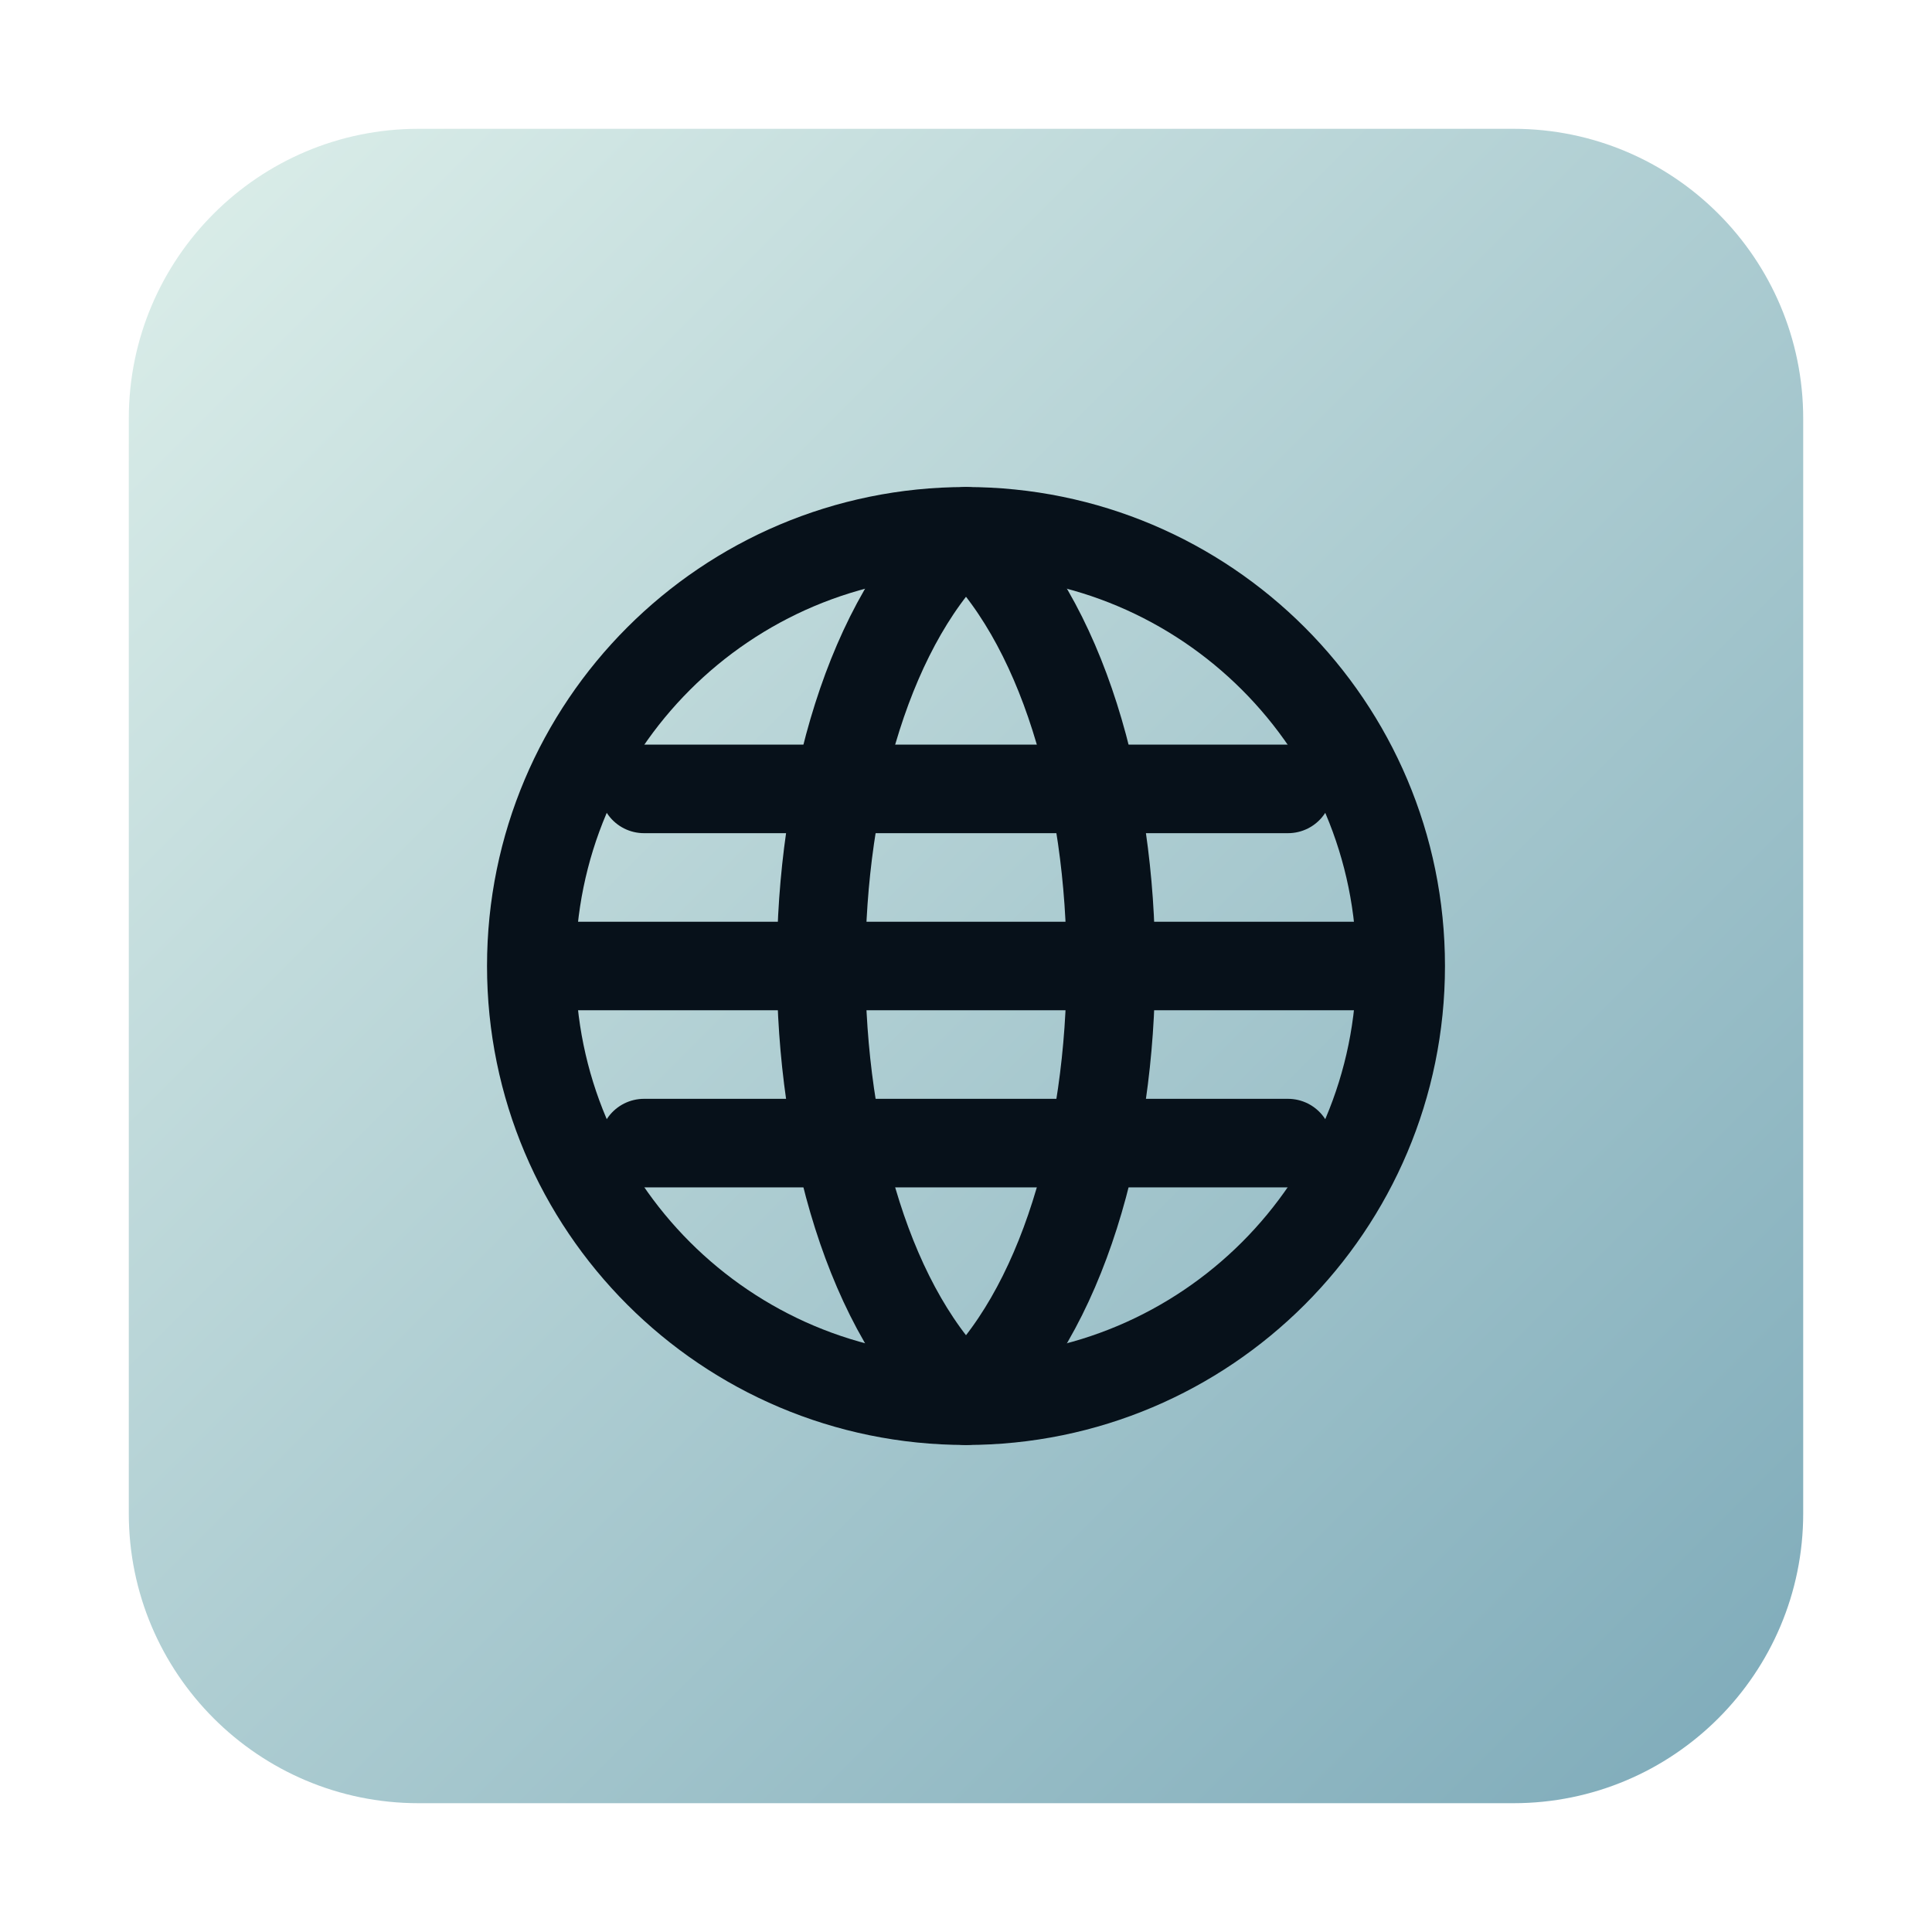
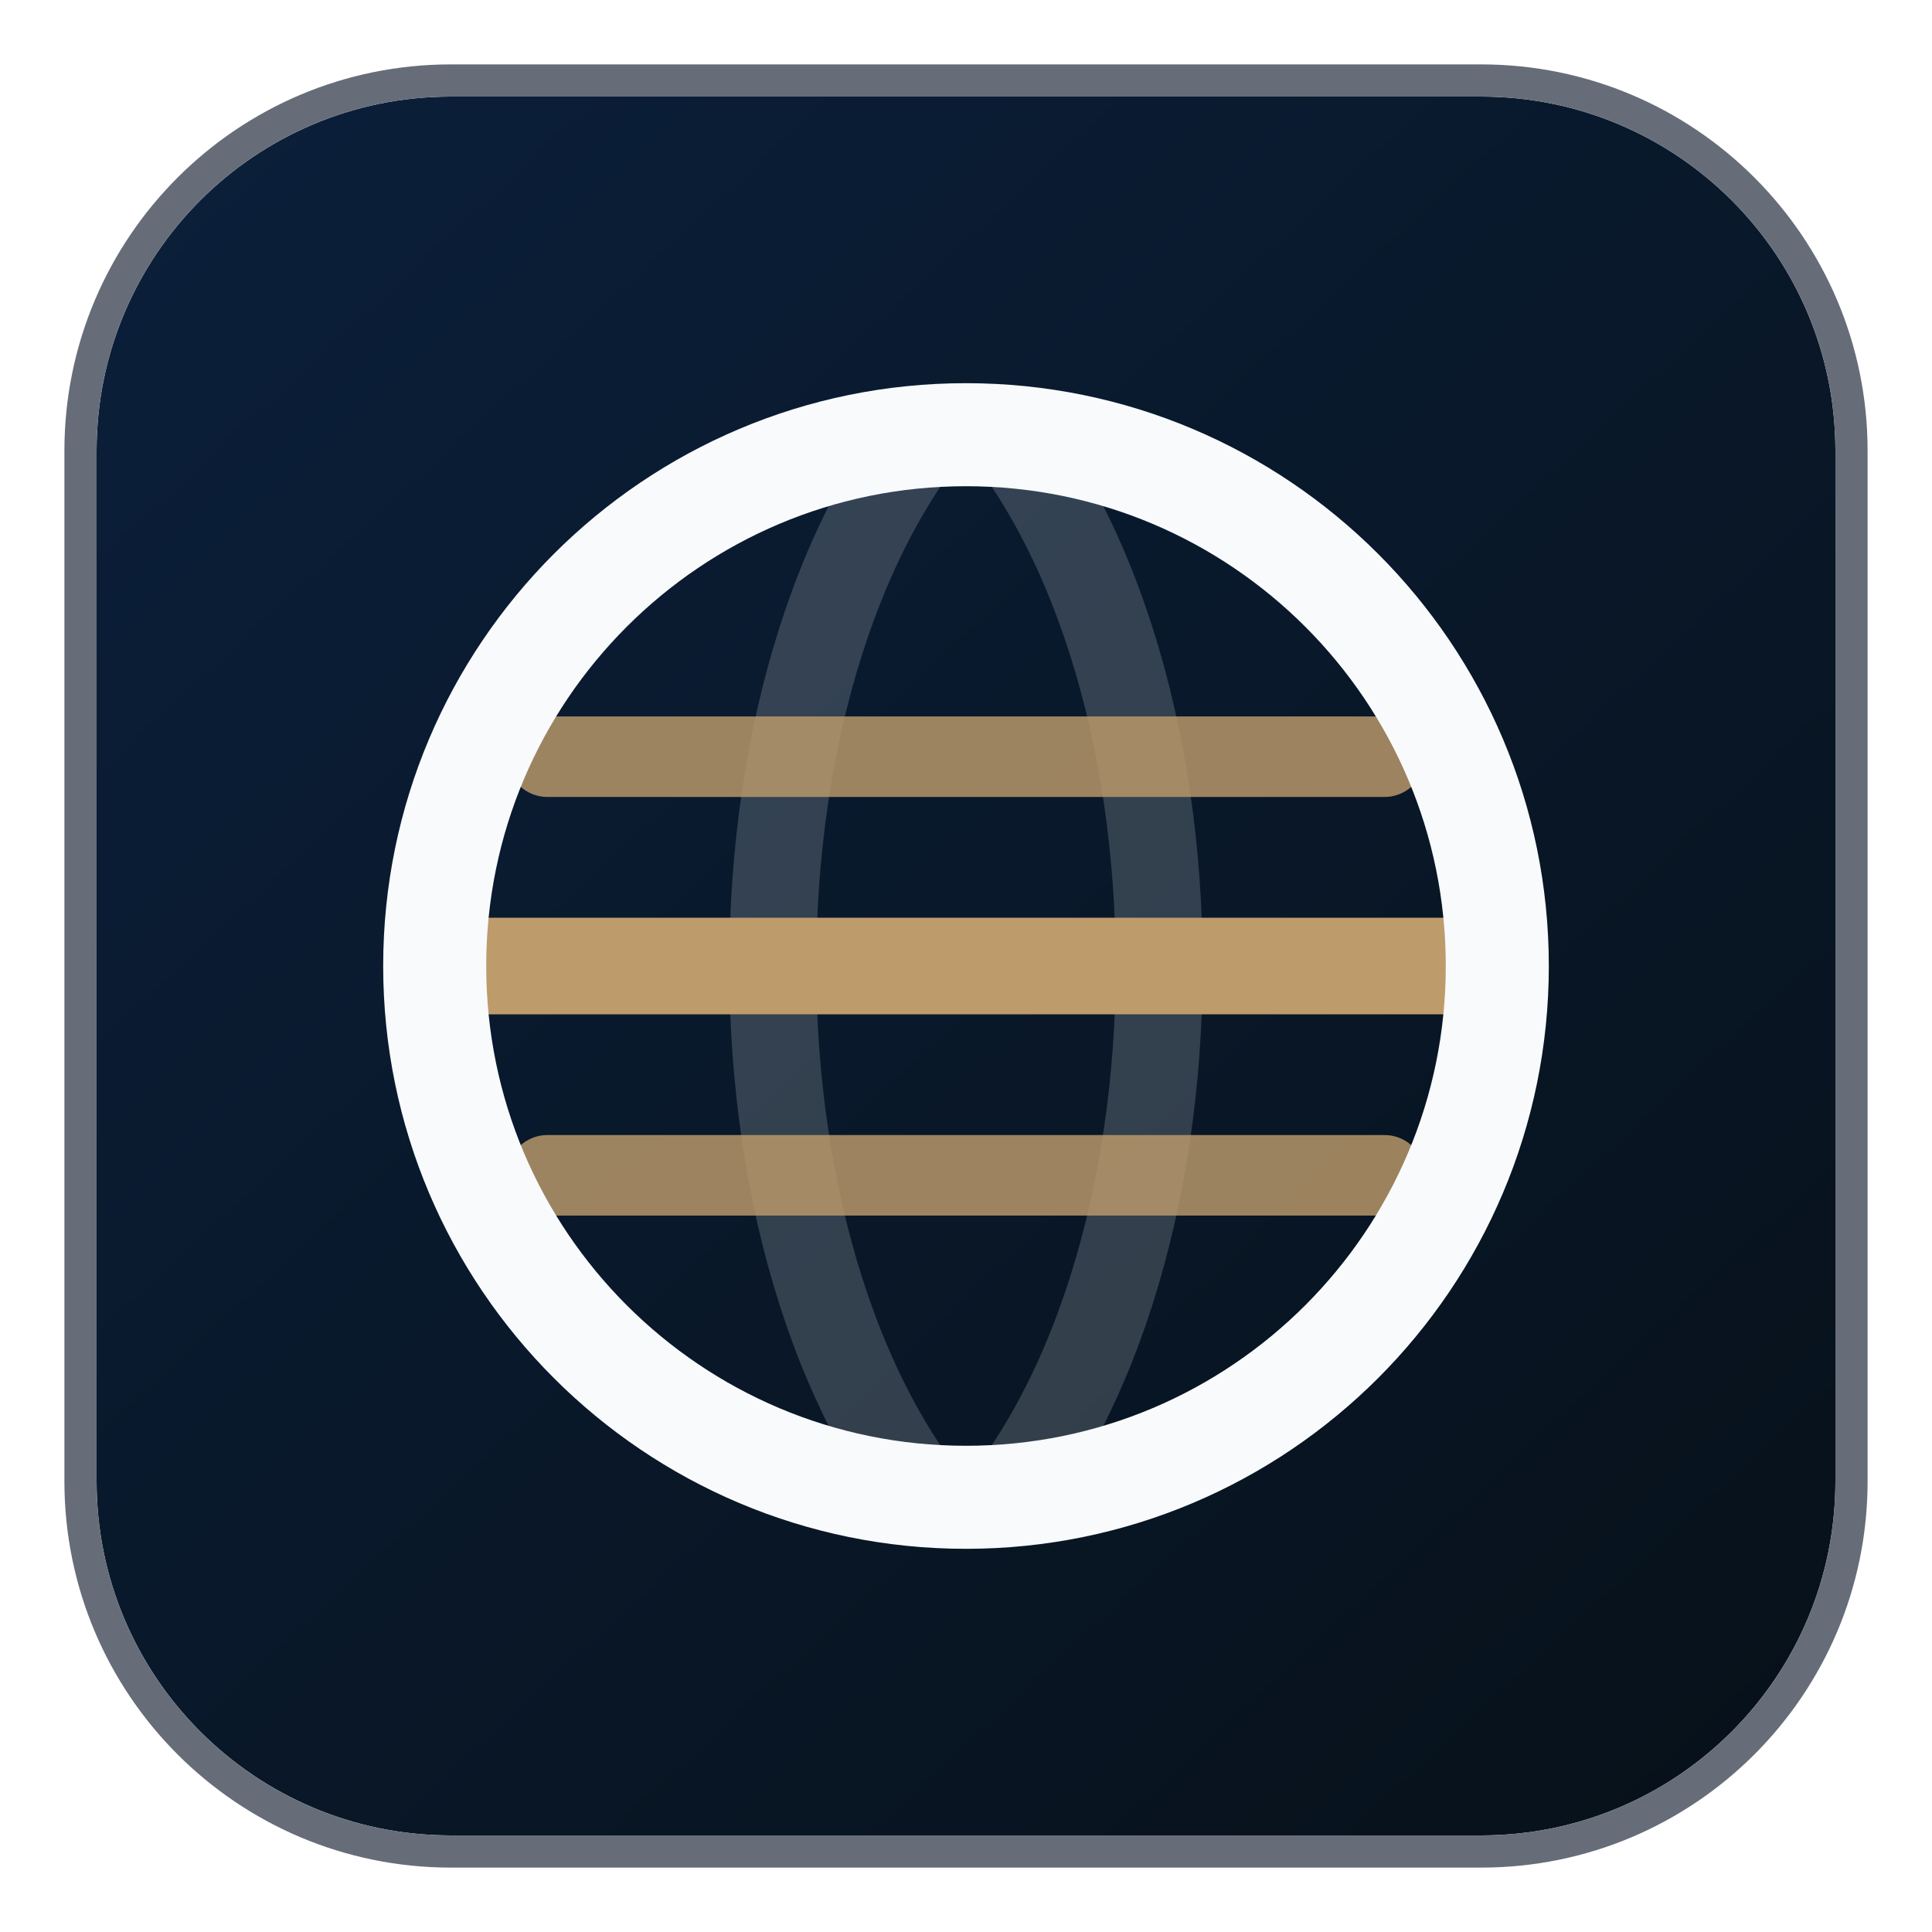
- <svg xmlns="http://www.w3.org/2000/svg" viewBox="0 0 120 120" fill="none">
+ <svg xmlns="http://www.w3.org/2000/svg" viewBox="0 0 120 120" fill="none" role="img" aria-label="Aevelum Passport globe logo mark">
  <defs>
-     <linearGradient id="accent" x1="8" y1="8" x2="112" y2="112" gradientUnits="userSpaceOnUse">
-       <stop offset="0%" stop-color="#DDEFEA" />
-       <stop offset="100%" stop-color="#7DAAB9" />
+     <linearGradient id="darkSurface" x1="12" y1="8" x2="108" y2="112" gradientUnits="userSpaceOnUse">
+       <stop stop-color="#0B1F3A" />
+       <stop offset="100%" stop-color="#07111A" />
    </linearGradient>
+     <clipPath id="globeInterior">
+       <circle cx="60" cy="60" r="33" />
+     </clipPath>
  </defs>
-   <rect x="8" y="8" width="104" height="104" rx="18" fill="url(#accent)" />
-   <circle cx="60" cy="60" r="27" stroke="#07111A" stroke-width="5.5" />
-   <path d="M35 60 H85" stroke="#07111A" stroke-width="5.5" stroke-linecap="round" />
-   <path d="M40 49 H80" stroke="#07111A" stroke-width="5.5" stroke-linecap="round" />
-   <path d="M40 71 H80" stroke="#07111A" stroke-width="5.5" stroke-linecap="round" />
-   <path d="M60 33 C48 44 48 76 60 87 C72 76 72 44 60 33" stroke="#07111A" stroke-width="5.5" stroke-linecap="round" stroke-linejoin="round" />
+   <rect x="6" y="6" width="108" height="108" rx="22" fill="url(#darkSurface)" />
+   <rect x="5" y="5" width="110" height="110" rx="23" stroke="#5F6673" stroke-opacity="0.95" stroke-width="2" />
+   <g clip-path="url(#globeInterior)">
+     <path d="M60 24 C44 40 44 80 60 96 C76 80 76 40 60 24" stroke="#F8FAFC" stroke-opacity="0.18" stroke-width="5.4" stroke-linecap="round" stroke-linejoin="round" />
+     <path d="M28 60 H92" stroke="#BD9B6B" stroke-width="6" />
+     <path d="M34 47 H86" stroke="#BD9B6B" stroke-opacity="0.82" stroke-width="5" stroke-linecap="round" />
+     <path d="M34 73 H86" stroke="#BD9B6B" stroke-opacity="0.82" stroke-width="5" stroke-linecap="round" />
+   </g>
+   <circle cx="60" cy="60" r="33" stroke="#F8FAFC" stroke-width="6.4" />
</svg>
